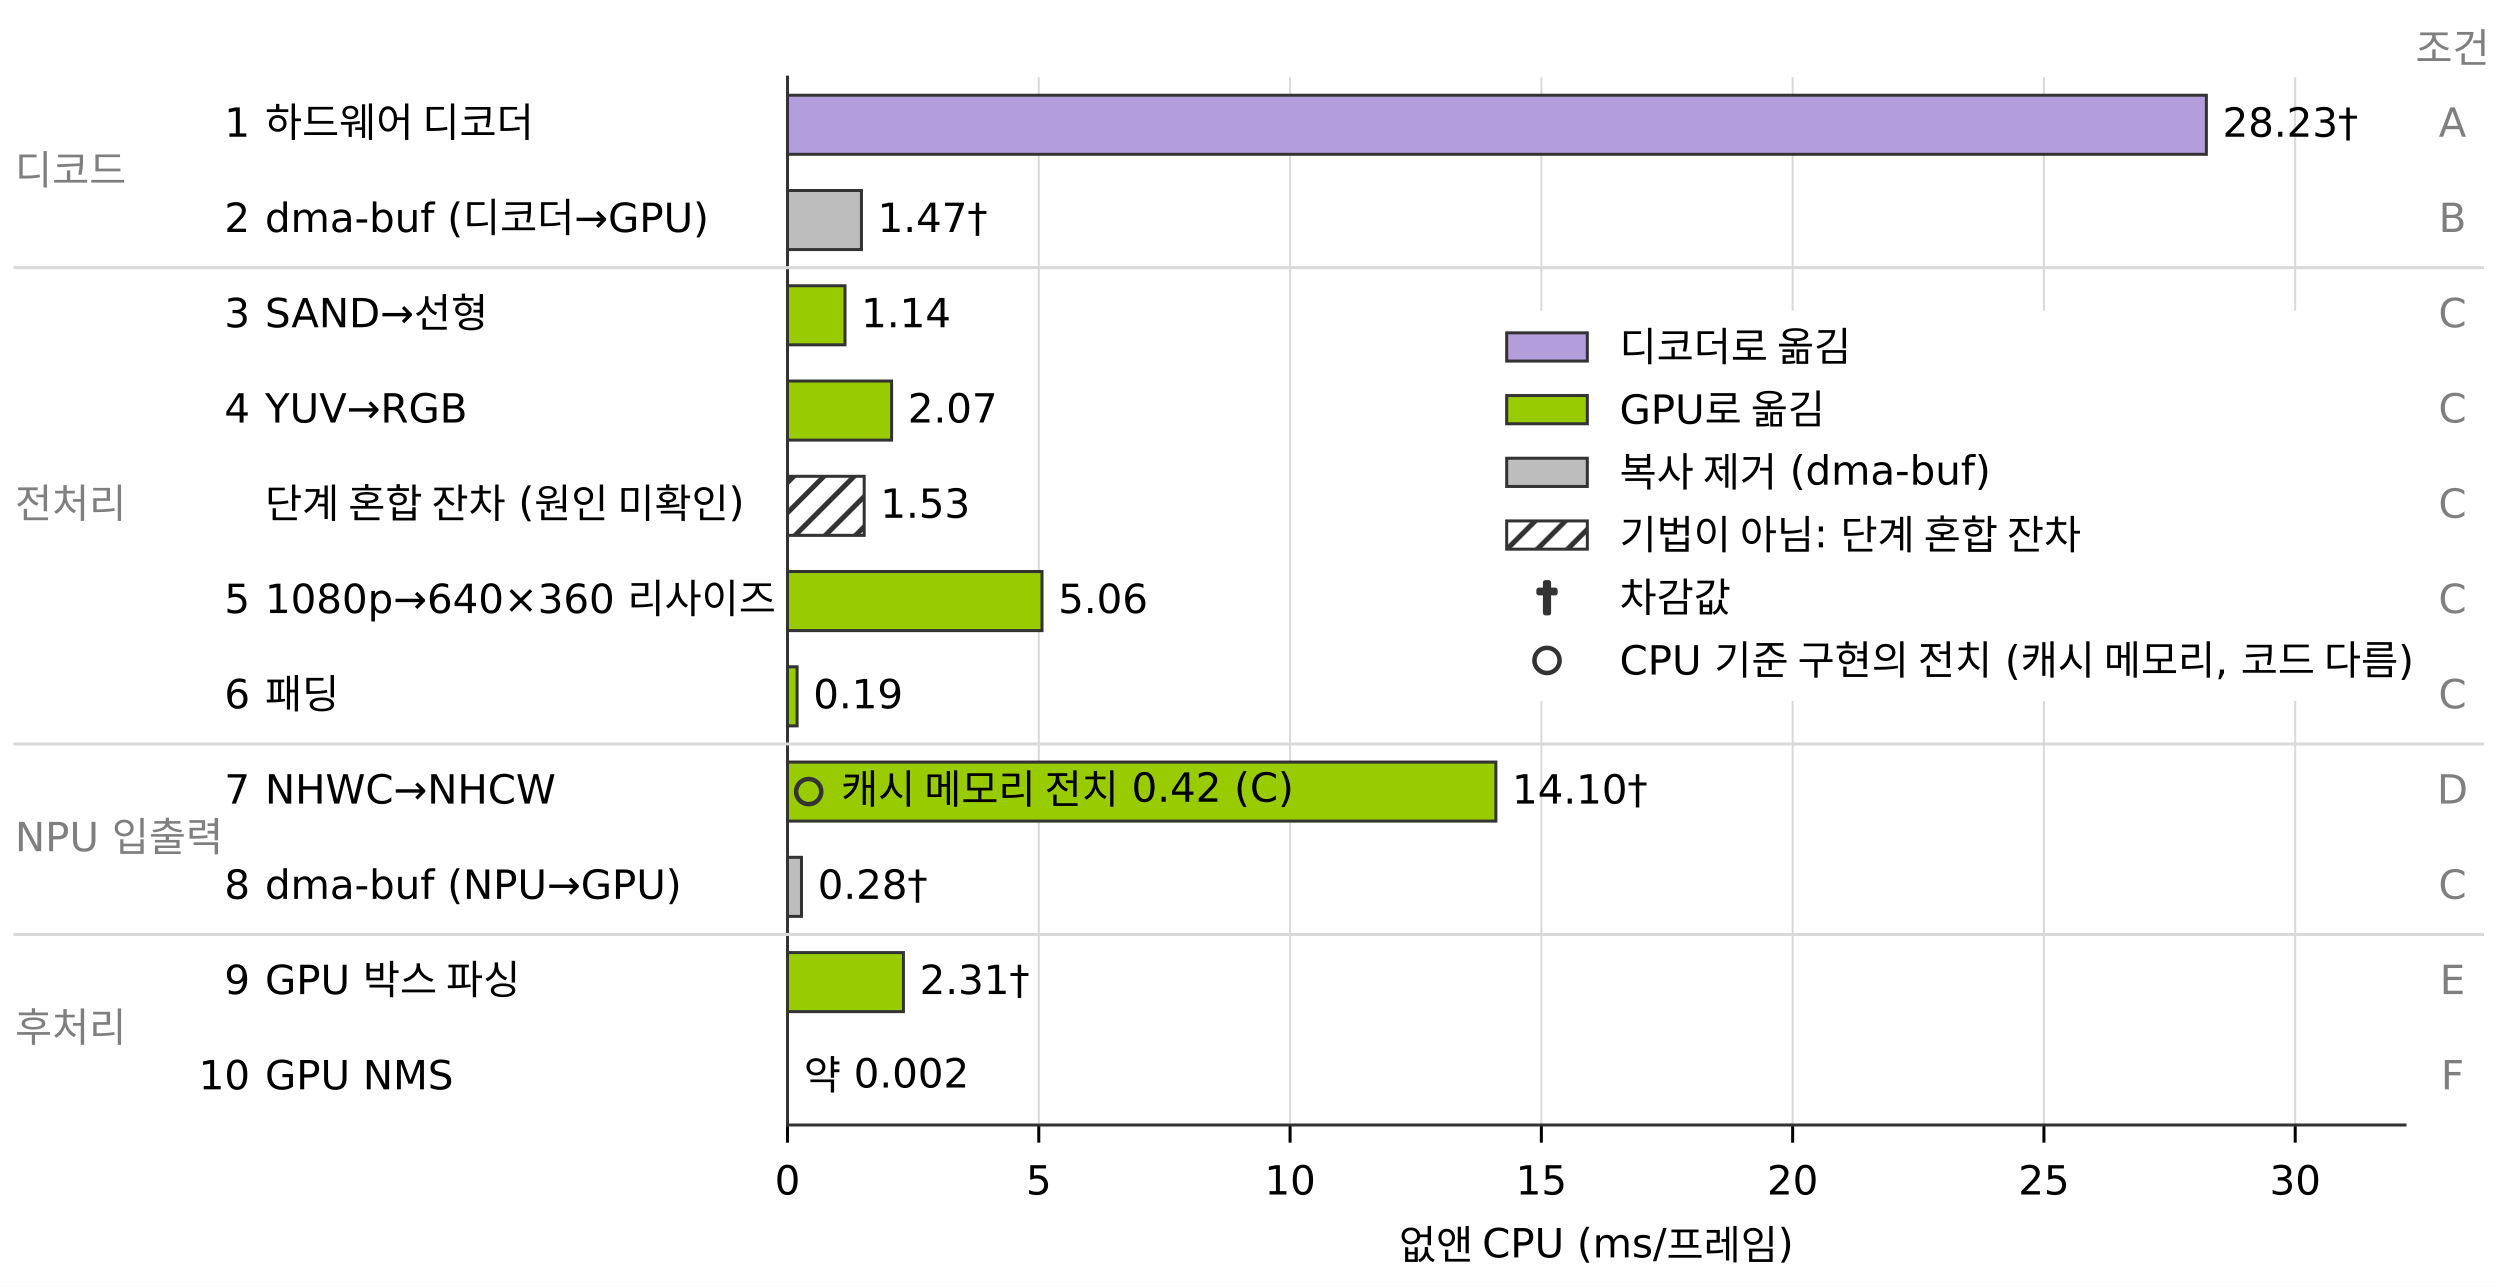
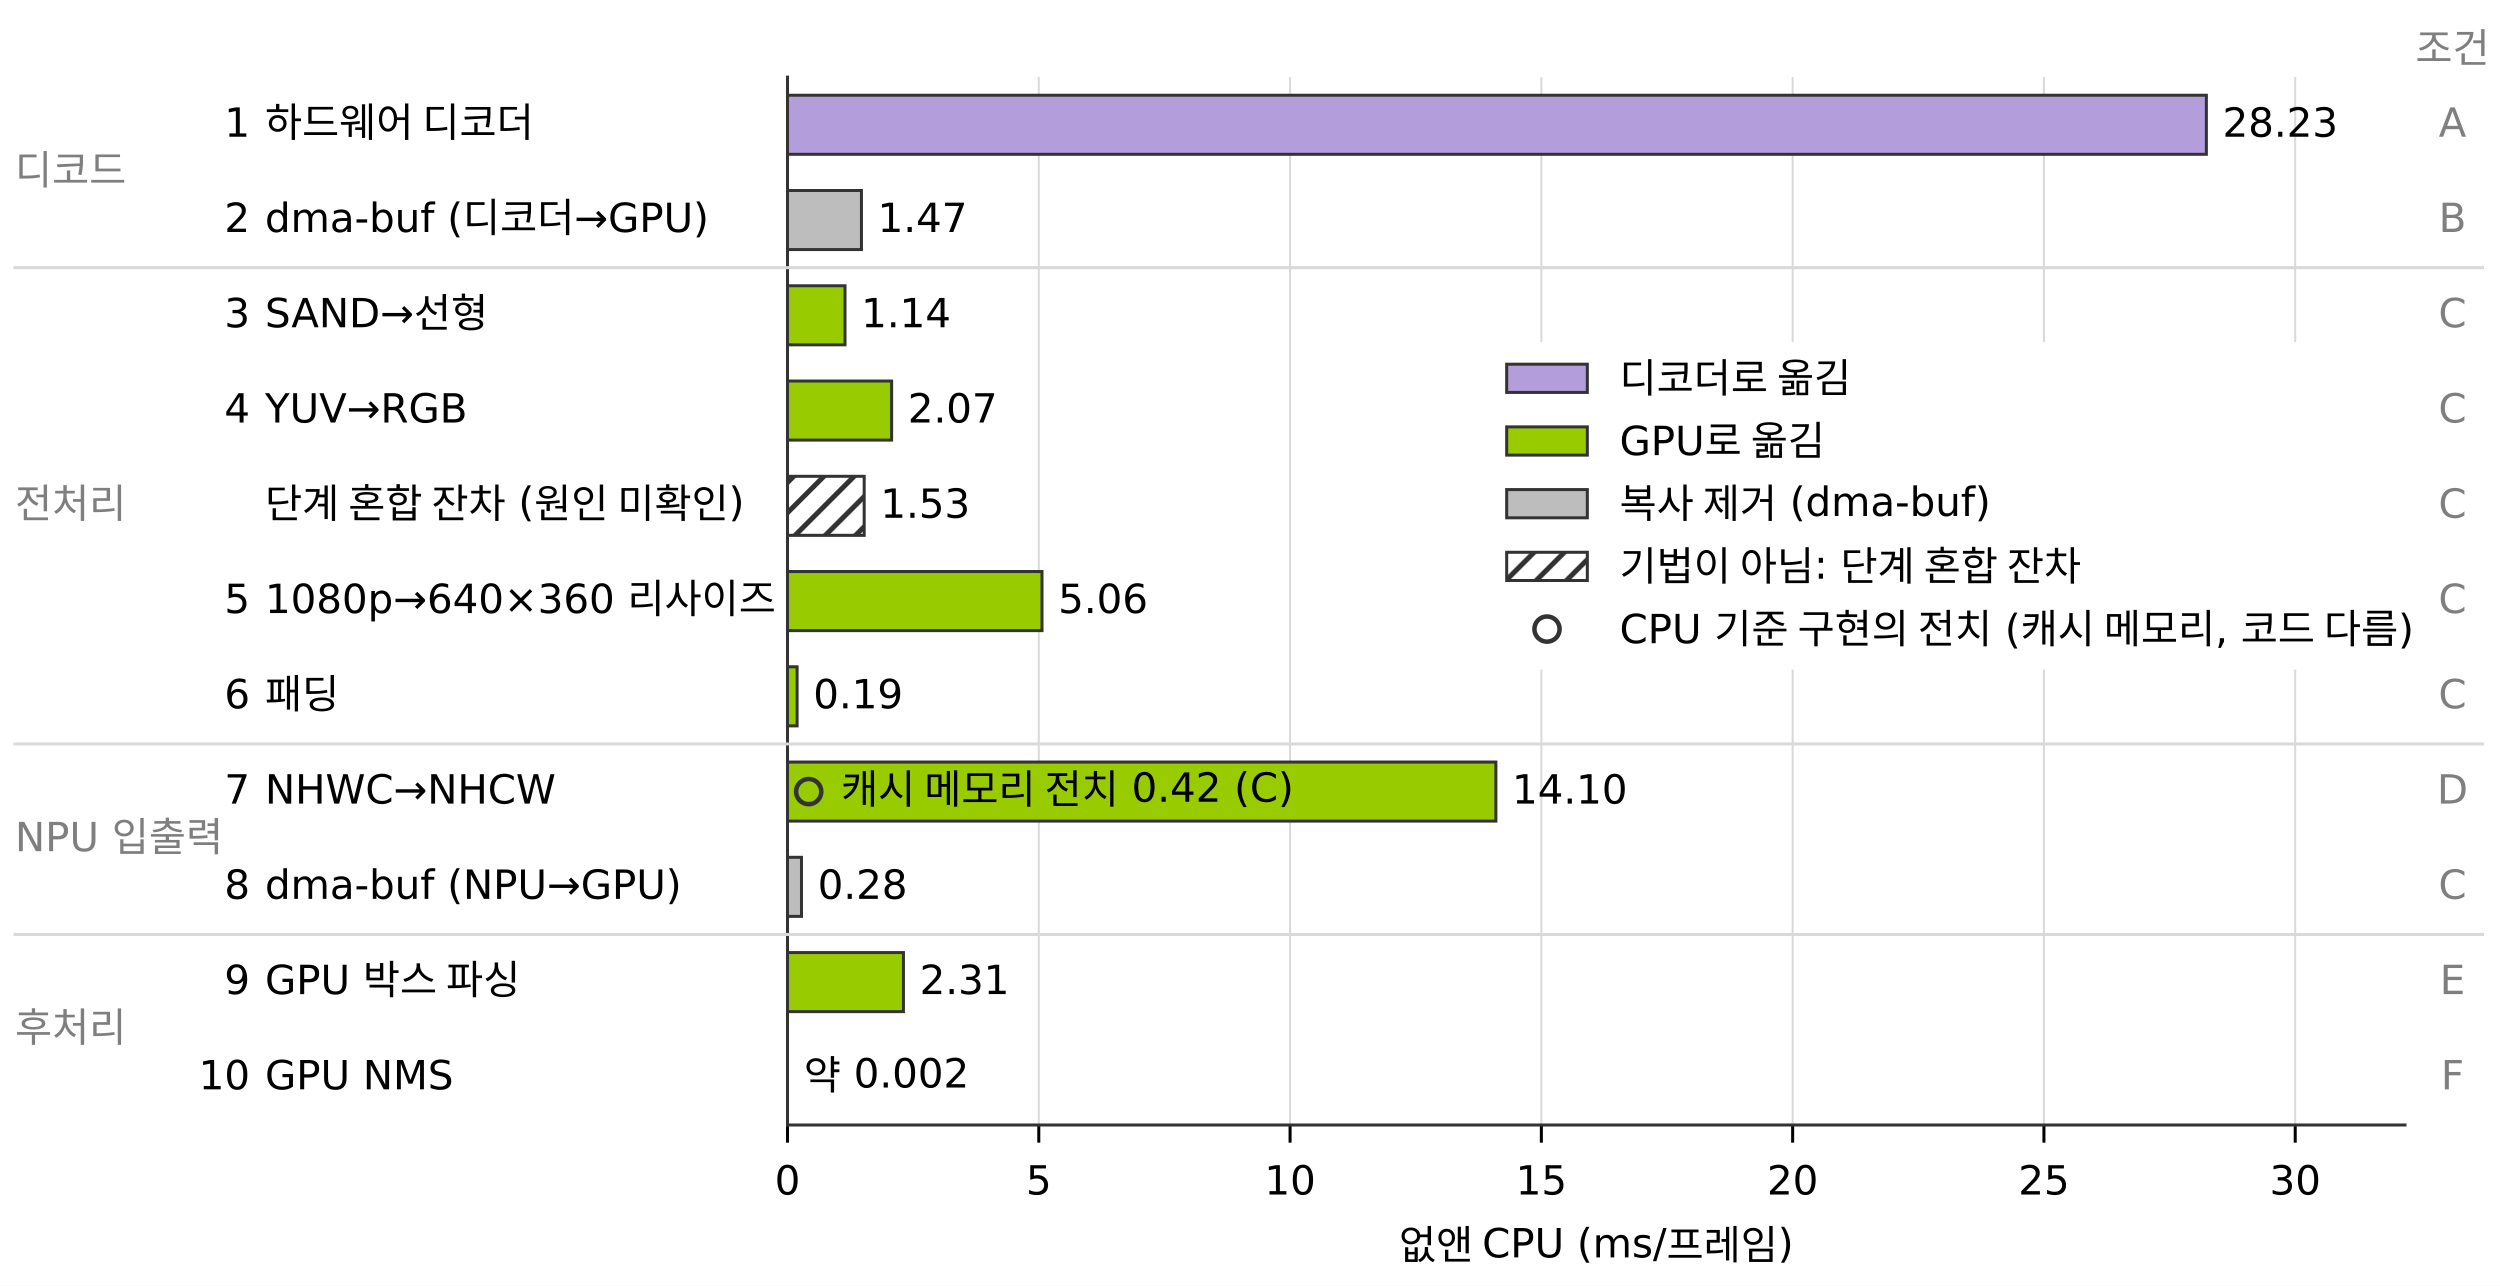
<svg xmlns="http://www.w3.org/2000/svg" xmlns:xlink="http://www.w3.org/1999/xlink" width="496.063pt" height="255.118pt" viewBox="0 0 496.063 255.118" version="1.1">
  <defs>
    <style type="text/css">*{stroke-linejoin: round; stroke-linecap: butt}</style>
  </defs>
  <g id="figure_1">
    <g id="patch_1">
      <path d="M 0 255.118  L 496.063 255.118  L 496.063 0  L 0 0  z " style="fill: #ffffff" />
    </g>
    <g id="axes_1">
      <g id="patch_2">
        <path d="M 156.26 223.228  L 477.213 223.228  L 477.213 15.307  L 156.26 15.307  z " style="fill: #ffffff" />
      </g>
      <g id="matplotlib.axis_1">
        <g id="xtick_1">
          <g id="line2d_1">
            <path d="M 156.26 223.228  L 156.26 15.307  " clip-path="url(#ca6ef9a1965)" style="fill: none; stroke: #d9d9d9; stroke-width: 0.4; stroke-linecap: square" />
          </g>
          <g id="line2d_2">
            <defs>
              <path id="mfd4e453d5d" d="M 0 0  L 0 3.5  " style="stroke: #000000; stroke-width: 0.6" />
            </defs>
            <g>
              <use xlink:href="#mfd4e453d5d" x="156.26" y="223.228" style="stroke: #000000; stroke-width: 0.6" />
            </g>
          </g>
          <g id="text_1">
            <text style="font-size: 8px; font-family: 'NanumSquare', 'UnDotum', 'DejaVu Sans'; text-anchor: middle" x="156.26" y="237.028" transform="rotate(-0 156.2598 237.0283)">0</text>
          </g>
        </g>
        <g id="xtick_2">
          <g id="line2d_3">
            <path d="M 206.121 223.228  L 206.121 15.307  " clip-path="url(#ca6ef9a1965)" style="fill: none; stroke: #d9d9d9; stroke-width: 0.4; stroke-linecap: square" />
          </g>
          <g id="line2d_4">
            <g>
              <use xlink:href="#mfd4e453d5d" x="206.121" y="223.228" style="stroke: #000000; stroke-width: 0.6" />
            </g>
          </g>
          <g id="text_2">
            <text style="font-size: 8px; font-family: 'NanumSquare', 'UnDotum', 'DejaVu Sans'; text-anchor: middle" x="206.121" y="237.028" transform="rotate(-0 206.1213 237.0283)">5</text>
          </g>
        </g>
        <g id="xtick_3">
          <g id="line2d_5">
            <path d="M 255.983 223.228  L 255.983 15.307  " clip-path="url(#ca6ef9a1965)" style="fill: none; stroke: #d9d9d9; stroke-width: 0.4; stroke-linecap: square" />
          </g>
          <g id="line2d_6">
            <g>
              <use xlink:href="#mfd4e453d5d" x="255.983" y="223.228" style="stroke: #000000; stroke-width: 0.6" />
            </g>
          </g>
          <g id="text_3">
            <text style="font-size: 8px; font-family: 'NanumSquare', 'UnDotum', 'DejaVu Sans'; text-anchor: middle" x="255.983" y="237.028" transform="rotate(-0 255.9827 237.0283)">10</text>
          </g>
        </g>
        <g id="xtick_4">
          <g id="line2d_7">
            <path d="M 305.844 223.228  L 305.844 15.307  " clip-path="url(#ca6ef9a1965)" style="fill: none; stroke: #d9d9d9; stroke-width: 0.4; stroke-linecap: square" />
          </g>
          <g id="line2d_8">
            <g>
              <use xlink:href="#mfd4e453d5d" x="305.844" y="223.228" style="stroke: #000000; stroke-width: 0.6" />
            </g>
          </g>
          <g id="text_4">
            <text style="font-size: 8px; font-family: 'NanumSquare', 'UnDotum', 'DejaVu Sans'; text-anchor: middle" x="305.844" y="237.028" transform="rotate(-0 305.8441 237.0283)">15</text>
          </g>
        </g>
        <g id="xtick_5">
          <g id="line2d_9">
            <path d="M 355.706 223.228  L 355.706 15.307  " clip-path="url(#ca6ef9a1965)" style="fill: none; stroke: #d9d9d9; stroke-width: 0.4; stroke-linecap: square" />
          </g>
          <g id="line2d_10">
            <g>
              <use xlink:href="#mfd4e453d5d" x="355.706" y="223.228" style="stroke: #000000; stroke-width: 0.6" />
            </g>
          </g>
          <g id="text_5">
            <text style="font-size: 8px; font-family: 'NanumSquare', 'UnDotum', 'DejaVu Sans'; text-anchor: middle" x="355.706" y="237.028" transform="rotate(-0 355.7055 237.0283)">20</text>
          </g>
        </g>
        <g id="xtick_6">
          <g id="line2d_11">
            <path d="M 405.567 223.228  L 405.567 15.307  " clip-path="url(#ca6ef9a1965)" style="fill: none; stroke: #d9d9d9; stroke-width: 0.4; stroke-linecap: square" />
          </g>
          <g id="line2d_12">
            <g>
              <use xlink:href="#mfd4e453d5d" x="405.567" y="223.228" style="stroke: #000000; stroke-width: 0.6" />
            </g>
          </g>
          <g id="text_6">
            <text style="font-size: 8px; font-family: 'NanumSquare', 'UnDotum', 'DejaVu Sans'; text-anchor: middle" x="405.567" y="237.028" transform="rotate(-0 405.5669 237.0283)">25</text>
          </g>
        </g>
        <g id="xtick_7">
          <g id="line2d_13">
            <path d="M 455.428 223.228  L 455.428 15.307  " clip-path="url(#ca6ef9a1965)" style="fill: none; stroke: #d9d9d9; stroke-width: 0.4; stroke-linecap: square" />
          </g>
          <g id="line2d_14">
            <g>
              <use xlink:href="#mfd4e453d5d" x="455.428" y="223.228" style="stroke: #000000; stroke-width: 0.6" />
            </g>
          </g>
          <g id="text_7">
            <text style="font-size: 8px; font-family: 'NanumSquare', 'UnDotum', 'DejaVu Sans'; text-anchor: middle" x="455.428" y="237.028" transform="rotate(-0 455.4283 237.0283)">30</text>
          </g>
        </g>
        <g id="text_8">
          <text style="font-size: 8px; font-family: 'NanumSquare', 'UnDotum', 'DejaVu Sans'; text-anchor: middle" x="316.736" y="249.868" transform="rotate(-0 316.7362 249.8683)">없앤 CPU (ms/프레임)</text>
        </g>
      </g>
      <g id="matplotlib.axis_2" />
      <g id="patch_3">
        <path d="M 156.26 18.898  L 437.797 18.898  L 437.797 30.618  L 156.26 30.618  z " clip-path="url(#ca6ef9a1965)" style="fill: #b39ddb; stroke: #333333; stroke-width: 0.6; stroke-linejoin: miter" />
      </g>
      <g id="patch_4">
        <path d="M 156.26 37.8  L 170.933 37.8  L 170.933 49.52  L 156.26 49.52  z " clip-path="url(#ca6ef9a1965)" style="fill: #bdbdbd; stroke: #333333; stroke-width: 0.6; stroke-linejoin: miter" />
      </g>
      <g id="patch_5">
        <path d="M 156.26 56.702  L 167.669 56.702  L 167.669 68.422  L 156.26 68.422  z " clip-path="url(#ca6ef9a1965)" style="fill: #99cc00; stroke: #333333; stroke-width: 0.6; stroke-linejoin: miter" />
      </g>
      <g id="patch_6">
        <path d="M 156.26 75.604  L 176.918 75.604  L 176.918 87.323  L 156.26 87.323  z " clip-path="url(#ca6ef9a1965)" style="fill: #99cc00; stroke: #333333; stroke-width: 0.6; stroke-linejoin: miter" />
      </g>
      <g id="patch_7">
        <path d="M 156.26 94.506  L 171.476 94.506  L 171.476 106.225  L 156.26 106.225  z " clip-path="url(#ca6ef9a1965)" style="fill: url(#h2478744ece); stroke: #333333; stroke-width: 0.6; stroke-linejoin: miter" />
      </g>
      <g id="patch_8">
        <path d="M 156.26 113.408  L 206.756 113.408  L 206.756 125.127  L 156.26 125.127  z " clip-path="url(#ca6ef9a1965)" style="fill: #99cc00; stroke: #333333; stroke-width: 0.6; stroke-linejoin: miter" />
      </g>
      <g id="patch_9">
        <path d="M 156.26 132.31  L 158.163 132.31  L 158.163 144.029  L 156.26 144.029  z " clip-path="url(#ca6ef9a1965)" style="fill: #99cc00; stroke: #333333; stroke-width: 0.6; stroke-linejoin: miter" />
      </g>
      <g id="patch_10">
        <path d="M 156.26 151.212  L 296.819 151.212  L 296.819 162.931  L 156.26 162.931  z " clip-path="url(#ca6ef9a1965)" style="fill: #99cc00; stroke: #333333; stroke-width: 0.6; stroke-linejoin: miter" />
      </g>
      <g id="patch_11">
        <path d="M 156.26 170.114  L 159.036 170.114  L 159.036 181.833  L 156.26 181.833  z " clip-path="url(#ca6ef9a1965)" style="fill: #bdbdbd; stroke: #333333; stroke-width: 0.6; stroke-linejoin: miter" />
      </g>
      <g id="patch_12">
        <path d="M 156.26 189.016  L 179.265 189.016  L 179.265 200.735  L 156.26 200.735  z " clip-path="url(#ca6ef9a1965)" style="fill: #99cc00; stroke: #333333; stroke-width: 0.6; stroke-linejoin: miter" />
      </g>
      <g id="patch_13">
        <path d="M 156.26 207.918  L 156.281 207.918  L 156.281 219.637  L 156.26 219.637  z " clip-path="url(#ca6ef9a1965)" style="fill: #99cc00" />
      </g>
      <g id="patch_14">
        <path d="M 156.26 223.228  L 156.26 15.307  " style="fill: none; stroke: #333333; stroke-width: 0.6; stroke-linejoin: miter; stroke-linecap: square" />
      </g>
      <g id="patch_15">
        <path d="M 156.26 223.228  L 477.213 223.228  " style="fill: none; stroke: #333333; stroke-width: 0.6; stroke-linejoin: miter; stroke-linecap: square" />
      </g>
      <g id="text_9">
-         <text style="font-size: 8px; font-family: 'NanumSquare', 'UnDotum', 'DejaVu Sans'; text-anchor: start" x="441.007" y="27.138" transform="rotate(-0 441.0069 27.13805)">28.23†</text>
+         <text style="font-size: 8px; font-family: 'NanumSquare', 'UnDotum', 'DejaVu Sans'; text-anchor: start" x="441.007" y="27.138" transform="rotate(-0 441.0069 27.13805)">28.23</text>
      </g>
      <g id="text_10">
        <text style="font-size: 8px; font-family: 'NanumSquare', 'UnDotum', 'DejaVu Sans'; text-anchor: end" x="49.606" y="27.138" transform="rotate(-0 49.6063 27.13805)">1</text>
      </g>
      <g id="text_11">
        <text style="font-size: 8px; font-family: 'NanumSquare', 'UnDotum', 'DejaVu Sans'; text-anchor: start" x="52.583" y="27.138" transform="rotate(-0 52.58268 27.13805)">하드웨어 디코더</text>
      </g>
      <g id="text_12">
        <text style="font-size: 8px; font-family: 'NanumSquare', 'UnDotum', 'DejaVu Sans'; text-anchor: middle; fill: #7f7f7f" x="486.638" y="27.138" transform="rotate(-0 486.6378 27.13805)">A</text>
      </g>
      <g id="text_13">
-         <text style="font-size: 8px; font-family: 'NanumSquare', 'UnDotum', 'DejaVu Sans'; text-anchor: start" x="174.142" y="46.04" transform="rotate(-0 174.1422 46.03999)">1.47†</text>
+         <text style="font-size: 8px; font-family: 'NanumSquare', 'UnDotum', 'DejaVu Sans'; text-anchor: start" x="174.142" y="46.04" transform="rotate(-0 174.1422 46.03999)">1.47</text>
      </g>
      <g id="text_14">
        <text style="font-size: 8px; font-family: 'NanumSquare', 'UnDotum', 'DejaVu Sans'; text-anchor: end" x="49.606" y="46.04" transform="rotate(-0 49.6063 46.03999)">2</text>
      </g>
      <g id="text_15">
        <text style="font-size: 8px; font-family: 'NanumSquare', 'UnDotum', 'DejaVu Sans'; text-anchor: start" x="52.583" y="46.04" transform="rotate(-0 52.58268 46.03999)">dma-buf (디코더→GPU)</text>
      </g>
      <g id="text_16">
        <text style="font-size: 8px; font-family: 'NanumSquare', 'UnDotum', 'DejaVu Sans'; text-anchor: middle; fill: #7f7f7f" x="486.638" y="46.04" transform="rotate(-0 486.6378 46.03999)">B</text>
      </g>
      <g id="text_17">
        <text style="font-size: 8px; font-family: 'NanumSquare', 'UnDotum', 'DejaVu Sans'; text-anchor: start" x="170.879" y="64.942" transform="rotate(-0 170.8787 64.94192)">1.14</text>
      </g>
      <g id="text_18">
        <text style="font-size: 8px; font-family: 'NanumSquare', 'UnDotum', 'DejaVu Sans'; text-anchor: end" x="49.606" y="64.942" transform="rotate(-0 49.6063 64.94192)">3</text>
      </g>
      <g id="text_19">
        <text style="font-size: 8px; font-family: 'NanumSquare', 'UnDotum', 'DejaVu Sans'; text-anchor: start" x="52.583" y="64.942" transform="rotate(-0 52.58268 64.94192)">SAND→선형</text>
      </g>
      <g id="text_20">
        <text style="font-size: 8px; font-family: 'NanumSquare', 'UnDotum', 'DejaVu Sans'; text-anchor: middle; fill: #7f7f7f" x="486.638" y="64.942" transform="rotate(-0 486.6378 64.94192)">C</text>
      </g>
      <g id="text_21">
        <text style="font-size: 8px; font-family: 'NanumSquare', 'UnDotum', 'DejaVu Sans'; text-anchor: start" x="180.128" y="83.844" transform="rotate(-0 180.128 83.84385)">2.07</text>
      </g>
      <g id="text_22">
        <text style="font-size: 8px; font-family: 'NanumSquare', 'UnDotum', 'DejaVu Sans'; text-anchor: end" x="49.606" y="83.844" transform="rotate(-0 49.6063 83.84385)">4</text>
      </g>
      <g id="text_23">
        <text style="font-size: 8px; font-family: 'NanumSquare', 'UnDotum', 'DejaVu Sans'; text-anchor: start" x="52.583" y="83.844" transform="rotate(-0 52.58268 83.84385)">YUV→RGB</text>
      </g>
      <g id="text_24">
        <text style="font-size: 8px; font-family: 'NanumSquare', 'UnDotum', 'DejaVu Sans'; text-anchor: middle; fill: #7f7f7f" x="486.638" y="83.844" transform="rotate(-0 486.6378 83.84385)">C</text>
      </g>
      <g id="text_25">
        <text style="font-size: 8px; font-family: 'NanumSquare', 'UnDotum', 'DejaVu Sans'; text-anchor: start" x="174.685" y="102.746" transform="rotate(-0 174.6851 102.7458)">1.53</text>
      </g>
      <g id="text_26">
        <text style="font-size: 8px; font-family: 'NanumSquare', 'UnDotum', 'DejaVu Sans'; text-anchor: start" x="52.583" y="102.746" transform="rotate(-0 52.58268 102.7458)">단계 혼합 잔차 (원인 미확인)</text>
      </g>
      <g id="text_27">
        <text style="font-size: 8px; font-family: 'NanumSquare', 'UnDotum', 'DejaVu Sans'; text-anchor: middle; fill: #7f7f7f" x="486.638" y="102.746" transform="rotate(-0 486.6378 102.7458)">C</text>
      </g>
      <g id="text_28">
        <text style="font-size: 8px; font-family: 'NanumSquare', 'UnDotum', 'DejaVu Sans'; text-anchor: start" x="209.966" y="121.648" transform="rotate(-0 209.966 121.6477)">5.06</text>
      </g>
      <g id="text_29">
        <text style="font-size: 8px; font-family: 'NanumSquare', 'UnDotum', 'DejaVu Sans'; text-anchor: end" x="49.606" y="121.648" transform="rotate(-0 49.6063 121.6477)">5</text>
      </g>
      <g id="text_30">
        <text style="font-size: 8px; font-family: 'NanumSquare', 'UnDotum', 'DejaVu Sans'; text-anchor: start" x="52.583" y="121.648" transform="rotate(-0 52.58268 121.6477)">1080p→640×360 리사이즈</text>
      </g>
      <g id="text_31">
        <text style="font-size: 8px; font-family: 'NanumSquare', 'UnDotum', 'DejaVu Sans'; text-anchor: middle; fill: #7f7f7f" x="486.638" y="121.648" transform="rotate(-0 486.6378 121.6477)">C</text>
      </g>
      <g id="text_32">
        <text style="font-size: 8px; font-family: 'NanumSquare', 'UnDotum', 'DejaVu Sans'; text-anchor: start" x="161.372" y="140.55" transform="rotate(-0 161.3721 140.5496)">0.19</text>
      </g>
      <g id="text_33">
        <text style="font-size: 8px; font-family: 'NanumSquare', 'UnDotum', 'DejaVu Sans'; text-anchor: end" x="49.606" y="140.55" transform="rotate(-0 49.6063 140.5496)">6</text>
      </g>
      <g id="text_34">
        <text style="font-size: 8px; font-family: 'NanumSquare', 'UnDotum', 'DejaVu Sans'; text-anchor: start" x="52.583" y="140.55" transform="rotate(-0 52.58268 140.5496)">패딩</text>
      </g>
      <g id="text_35">
        <text style="font-size: 8px; font-family: 'NanumSquare', 'UnDotum', 'DejaVu Sans'; text-anchor: middle; fill: #7f7f7f" x="486.638" y="140.55" transform="rotate(-0 486.6378 140.5496)">C</text>
      </g>
      <g id="text_36">
-         <text style="font-size: 8px; font-family: 'NanumSquare', 'UnDotum', 'DejaVu Sans'; text-anchor: start" x="300.029" y="159.452" transform="rotate(-0 300.0287 159.4516)">14.10†</text>
+         <text style="font-size: 8px; font-family: 'NanumSquare', 'UnDotum', 'DejaVu Sans'; text-anchor: start" x="300.029" y="159.452" transform="rotate(-0 300.0287 159.4516)">14.10</text>
      </g>
      <g id="text_37">
        <text style="font-size: 8px; font-family: 'NanumSquare', 'UnDotum', 'DejaVu Sans'; text-anchor: end" x="49.606" y="159.452" transform="rotate(-0 49.6063 159.4516)">7</text>
      </g>
      <g id="text_38">
        <text style="font-size: 8px; font-family: 'NanumSquare', 'UnDotum', 'DejaVu Sans'; text-anchor: start" x="52.583" y="159.452" transform="rotate(-0 52.58268 159.4516)">NHWC→NHCW</text>
      </g>
      <g id="text_39">
        <text style="font-size: 8px; font-family: 'NanumSquare', 'UnDotum', 'DejaVu Sans'; text-anchor: middle; fill: #7f7f7f" x="486.638" y="159.452" transform="rotate(-0 486.6378 159.4516)">D</text>
      </g>
      <g id="text_40">
-         <text style="font-size: 8px; font-family: 'NanumSquare', 'UnDotum', 'DejaVu Sans'; text-anchor: start" x="162.246" y="178.354" transform="rotate(-0 162.2457 178.3535)">0.28†</text>
+         <text style="font-size: 8px; font-family: 'NanumSquare', 'UnDotum', 'DejaVu Sans'; text-anchor: start" x="162.246" y="178.354" transform="rotate(-0 162.2457 178.3535)">0.28</text>
      </g>
      <g id="text_41">
        <text style="font-size: 8px; font-family: 'NanumSquare', 'UnDotum', 'DejaVu Sans'; text-anchor: end" x="49.606" y="178.354" transform="rotate(-0 49.6063 178.3535)">8</text>
      </g>
      <g id="text_42">
        <text style="font-size: 8px; font-family: 'NanumSquare', 'UnDotum', 'DejaVu Sans'; text-anchor: start" x="52.583" y="178.354" transform="rotate(-0 52.58268 178.3535)">dma-buf (NPU→GPU)</text>
      </g>
      <g id="text_43">
        <text style="font-size: 8px; font-family: 'NanumSquare', 'UnDotum', 'DejaVu Sans'; text-anchor: middle; fill: #7f7f7f" x="486.638" y="178.354" transform="rotate(-0 486.6378 178.3535)">C</text>
      </g>
      <g id="text_44">
-         <text style="font-size: 8px; font-family: 'NanumSquare', 'UnDotum', 'DejaVu Sans'; text-anchor: start" x="182.474" y="197.255" transform="rotate(-0 182.4741 197.2554)">2.31†</text>
+         <text style="font-size: 8px; font-family: 'NanumSquare', 'UnDotum', 'DejaVu Sans'; text-anchor: start" x="182.474" y="197.255" transform="rotate(-0 182.4741 197.2554)">2.31</text>
      </g>
      <g id="text_45">
        <text style="font-size: 8px; font-family: 'NanumSquare', 'UnDotum', 'DejaVu Sans'; text-anchor: end" x="49.606" y="197.255" transform="rotate(-0 49.6063 197.2554)">9</text>
      </g>
      <g id="text_46">
        <text style="font-size: 8px; font-family: 'NanumSquare', 'UnDotum', 'DejaVu Sans'; text-anchor: start" x="52.583" y="197.255" transform="rotate(-0 52.58268 197.2554)">GPU 박스 파싱</text>
      </g>
      <g id="text_47">
        <text style="font-size: 8px; font-family: 'NanumSquare', 'UnDotum', 'DejaVu Sans'; text-anchor: middle; fill: #7f7f7f" x="486.638" y="197.255" transform="rotate(-0 486.6378 197.2554)">E</text>
      </g>
      <g id="text_48">
        <text style="font-size: 8px; font-family: 'NanumSquare', 'UnDotum', 'DejaVu Sans'; text-anchor: start" x="159.491" y="216.157" transform="rotate(-0 159.4907 216.1574)">약 0.002</text>
      </g>
      <g id="text_49">
        <text style="font-size: 8px; font-family: 'NanumSquare', 'UnDotum', 'DejaVu Sans'; text-anchor: end" x="49.606" y="216.157" transform="rotate(-0 49.6063 216.1574)">10</text>
      </g>
      <g id="text_50">
        <text style="font-size: 8px; font-family: 'NanumSquare', 'UnDotum', 'DejaVu Sans'; text-anchor: start" x="52.583" y="216.157" transform="rotate(-0 52.58268 216.1574)">GPU NMS</text>
      </g>
      <g id="text_51">
        <text style="font-size: 8px; font-family: 'NanumSquare', 'UnDotum', 'DejaVu Sans'; text-anchor: middle; fill: #7f7f7f" x="486.638" y="216.157" transform="rotate(-0 486.6378 216.1574)">F</text>
      </g>
      <g id="text_52">
        <text style="font-size: 8px; font-family: 'NanumSquare', 'UnDotum', 'DejaVu Sans'; text-anchor: middle; fill: #7f7f7f" x="486.638" y="12.395" transform="rotate(-0 486.6378 12.39455)">조건</text>
      </g>
      <g id="line2d_15">
        <defs>
          <path id="m7daed8bb84" d="M 0 2.5  C 0.663 2.5 1.299 2.237 1.768 1.768  C 2.237 1.299 2.5 0.663 2.5 0  C 2.5 -0.663 2.237 -1.299 1.768 -1.768  C 1.299 -2.237 0.663 -2.5 0 -2.5  C -0.663 -2.5 -1.299 -2.237 -1.768 -1.768  C -2.237 -1.299 -2.5 -0.663 -2.5 0  C -2.5 0.663 -2.237 1.299 -1.768 1.768  C -1.299 2.237 -0.663 2.5 0 2.5  z " style="stroke: #333333; stroke-width: 0.9" />
        </defs>
        <g clip-path="url(#ca6ef9a1965)">
          <use xlink:href="#m7daed8bb84" x="160.463" y="157.072" style="fill-opacity: 0; stroke: #333333; stroke-width: 0.9" />
        </g>
      </g>
      <g id="text_53">
        <text style="font-size: 8px; font-family: 'NanumSquare', 'UnDotum', 'DejaVu Sans'; text-anchor: start" x="166.882" y="159.452" transform="rotate(-0 166.8822 159.4516)">캐시 메모리 전치 0.42 (C)</text>
      </g>
      <g id="text_54">
        <text style="font-size: 8px; font-family: 'NanumSquare', 'UnDotum', 'DejaVu Sans'; text-anchor: start; fill: #7f7f7f" x="2.976" y="36.589" transform="rotate(-0 2.976378 36.58902)">디코드</text>
      </g>
      <g id="text_55">
        <text style="font-size: 8px; font-family: 'NanumSquare', 'UnDotum', 'DejaVu Sans'; text-anchor: start; fill: #7f7f7f" x="2.976" y="102.746" transform="rotate(-0 2.976378 102.7458)">전처리</text>
      </g>
      <g id="text_56">
        <text style="font-size: 8px; font-family: 'NanumSquare', 'UnDotum', 'DejaVu Sans'; text-anchor: start; fill: #7f7f7f" x="2.976" y="168.903" transform="rotate(-0 2.976378 168.9025)">NPU 입출력</text>
      </g>
      <g id="text_57">
        <text style="font-size: 8px; font-family: 'NanumSquare', 'UnDotum', 'DejaVu Sans'; text-anchor: start; fill: #7f7f7f" x="2.976" y="206.706" transform="rotate(-0 2.976378 206.7064)">후처리</text>
      </g>
      <g id="legend_1">
        <g id="patch_16">
-           <path d="M 295.765 139.086  L 477.213 139.086  L 477.213 61.646  L 295.765 61.646  z " style="fill: #ffffff" />
+           <path d="M 295.765 132.866  L 477.213 132.866  L 477.213 67.866  L 295.765 67.866  z " style="fill: #ffffff" />
        </g>
        <g id="patch_17">
-           <path d="M 298.965 71.646  L 314.965 71.646  L 314.965 66.046  L 298.965 66.046  z " style="fill: #b39ddb; stroke: #333333; stroke-width: 0.6; stroke-linejoin: miter" />
+           <path d="M 298.965 77.866  L 314.965 77.866  L 314.965 72.266  L 298.965 72.266  z " style="fill: #b39ddb; stroke: #333333; stroke-width: 0.6; stroke-linejoin: miter" />
        </g>
        <g id="text_58">
-           <text style="font-size: 8px; font-family: 'NanumSquare', 'UnDotum', 'DejaVu Sans'; text-anchor: start" x="321.365" y="71.646" transform="rotate(-0 321.3651 71.64578)">디코더로 옮김</text>
+           <text style="font-size: 8px; font-family: 'NanumSquare', 'UnDotum', 'DejaVu Sans'; text-anchor: start" x="321.365" y="77.866" transform="rotate(-0 321.3651 77.86578)">디코더로 옮김</text>
        </g>
        <g id="patch_18">
-           <path d="M 298.965 84.086  L 314.965 84.086  L 314.965 78.486  L 298.965 78.486  z " style="fill: #99cc00; stroke: #333333; stroke-width: 0.6; stroke-linejoin: miter" />
+           <path d="M 298.965 90.306  L 314.965 90.306  L 314.965 84.706  L 298.965 84.706  z " style="fill: #99cc00; stroke: #333333; stroke-width: 0.6; stroke-linejoin: miter" />
        </g>
        <g id="text_59">
-           <text style="font-size: 8px; font-family: 'NanumSquare', 'UnDotum', 'DejaVu Sans'; text-anchor: start" x="321.365" y="84.086" transform="rotate(-0 321.3651 84.08578)">GPU로 옮김</text>
+           <text style="font-size: 8px; font-family: 'NanumSquare', 'UnDotum', 'DejaVu Sans'; text-anchor: start" x="321.365" y="90.306" transform="rotate(-0 321.3651 90.30578)">GPU로 옮김</text>
        </g>
        <g id="patch_19">
-           <path d="M 298.965 96.526  L 314.965 96.526  L 314.965 90.926  L 298.965 90.926  z " style="fill: #bdbdbd; stroke: #333333; stroke-width: 0.6; stroke-linejoin: miter" />
+           <path d="M 298.965 102.746  L 314.965 102.746  L 314.965 97.146  L 298.965 97.146  z " style="fill: #bdbdbd; stroke: #333333; stroke-width: 0.6; stroke-linejoin: miter" />
        </g>
        <g id="text_60">
-           <text style="font-size: 8px; font-family: 'NanumSquare', 'UnDotum', 'DejaVu Sans'; text-anchor: start" x="321.365" y="96.526" transform="rotate(-0 321.3651 96.52578)">복사 제거 (dma-buf)</text>
+           <text style="font-size: 8px; font-family: 'NanumSquare', 'UnDotum', 'DejaVu Sans'; text-anchor: start" x="321.365" y="102.746" transform="rotate(-0 321.3651 102.7458)">복사 제거 (dma-buf)</text>
        </g>
        <g id="patch_20">
-           <path d="M 298.965 108.966  L 314.965 108.966  L 314.965 103.366  L 298.965 103.366  z " style="fill: url(#h2478744ece); stroke: #333333; stroke-width: 0.6; stroke-linejoin: miter" />
+           <path d="M 298.965 115.186  L 314.965 115.186  L 314.965 109.586  L 298.965 109.586  z " style="fill: url(#h2478744ece); stroke: #333333; stroke-width: 0.6; stroke-linejoin: miter" />
        </g>
        <g id="text_61">
-           <text style="font-size: 8px; font-family: 'NanumSquare', 'UnDotum', 'DejaVu Sans'; text-anchor: start" x="321.365" y="108.966" transform="rotate(-0 321.3651 108.9658)">기법이 아님: 단계 혼합 잔차</text>
+           <text style="font-size: 8px; font-family: 'NanumSquare', 'UnDotum', 'DejaVu Sans'; text-anchor: start" x="321.365" y="115.186" transform="rotate(-0 321.3651 115.1858)">기법이 아님: 단계 혼합 잔차</text>
        </g>
        <g id="line2d_16">
-           <defs>
-             <path id="mcb0f31bec3" d="M -0.312 -3  L 0.312 -3  L 0.312 -1.509  L 1.615 -1.509  L 1.615 -0.966  L 0.312 -0.966  L 0.312 3  L -0.312 3  L -0.312 -0.966  L -1.615 -0.966  L -1.615 -1.509  L -0.312 -1.509  L -0.312 -3  z " style="stroke: #333333" />
-           </defs>
          <g>
-             <use xlink:href="#mcb0f31bec3" x="306.965" y="118.606" style="fill: #333333; stroke: #333333" />
+             <use xlink:href="#m7daed8bb84" x="306.965" y="124.826" style="fill-opacity: 0; stroke: #333333; stroke-width: 0.9" />
          </g>
        </g>
        <g id="text_62">
-           <text style="font-size: 8px; font-family: 'NanumSquare', 'UnDotum', 'DejaVu Sans'; text-anchor: start" x="321.365" y="121.406" transform="rotate(-0 321.3651 121.4058)">차감값</text>
-         </g>
-         <g id="line2d_17">
-           <g>
-             <use xlink:href="#m7daed8bb84" x="306.965" y="131.046" style="fill-opacity: 0; stroke: #333333; stroke-width: 0.9" />
-           </g>
-         </g>
-         <g id="text_63">
-           <text style="font-size: 8px; font-family: 'NanumSquare', 'UnDotum', 'DejaVu Sans'; text-anchor: start" x="321.365" y="133.846" transform="rotate(-0 321.3651 133.8458)">CPU 기준 구현의 전치 (캐시 메모리, 코드 다름)</text>
-         </g>
-       </g>
+           <text style="font-size: 8px; font-family: 'NanumSquare', 'UnDotum', 'DejaVu Sans'; text-anchor: start" x="321.365" y="127.626" transform="rotate(-0 321.3651 127.6258)">CPU 기준 구현의 전치 (캐시 메모리, 코드 다름)</text>
+         </g>
+       </g>
+     </g>
+     <g id="line2d_17">
+       <path d="M 2.976 53.111  L 492.591 53.111  " style="fill: none; stroke: #d9d9d9; stroke-width: 0.6; stroke-linecap: square" />
    </g>
    <g id="line2d_18">
-       <path d="M 2.976 53.111  L 492.591 53.111  " style="fill: none; stroke: #d9d9d9; stroke-width: 0.6; stroke-linecap: square" />
+       <path d="M 2.976 147.621  L 492.591 147.621  " style="fill: none; stroke: #d9d9d9; stroke-width: 0.6; stroke-linecap: square" />
    </g>
    <g id="line2d_19">
-       <path d="M 2.976 147.621  L 492.591 147.621  " style="fill: none; stroke: #d9d9d9; stroke-width: 0.6; stroke-linecap: square" />
-     </g>
-     <g id="line2d_20">
      <path d="M 2.976 185.424  L 492.591 185.424  " style="fill: none; stroke: #d9d9d9; stroke-width: 0.6; stroke-linecap: square" />
    </g>
  </g>
  <defs>
    <clipPath id="ca6ef9a1965">
      <rect x="156.26" y="15.307" width="320.953" height="207.921" />
    </clipPath>
  </defs>
  <defs>
    <pattern id="h2478744ece" patternUnits="userSpaceOnUse" x="0" y="0" width="72" height="72">
      <rect x="0" y="0" width="73" height="73" fill="#ffffff" />
      <path d="M -36 36  L 36 -36  M -33 39  L 39 -33  M -30 42  L 42 -30  M -27 45  L 45 -27  M -24 48  L 48 -24  M -21 51  L 51 -21  M -18 54  L 54 -18  M -15 57  L 57 -15  M -12 60  L 60 -12  M -9 63  L 63 -9  M -6 66  L 66 -6  M -3 69  L 69 -3  M 0 72  L 72 0  M 3 75  L 75 3  M 6 78  L 78 6  M 9 81  L 81 9  M 12 84  L 84 12  M 15 87  L 87 15  M 18 90  L 90 18  M 21 93  L 93 21  M 24 96  L 96 24  M 27 99  L 99 27  M 30 102  L 102 30  M 33 105  L 105 33  M 36 108  L 108 36  " style="fill: #333333; stroke: #333333; stroke-width: 1.0; stroke-linecap: butt; stroke-linejoin: miter" />
    </pattern>
  </defs>
</svg>
